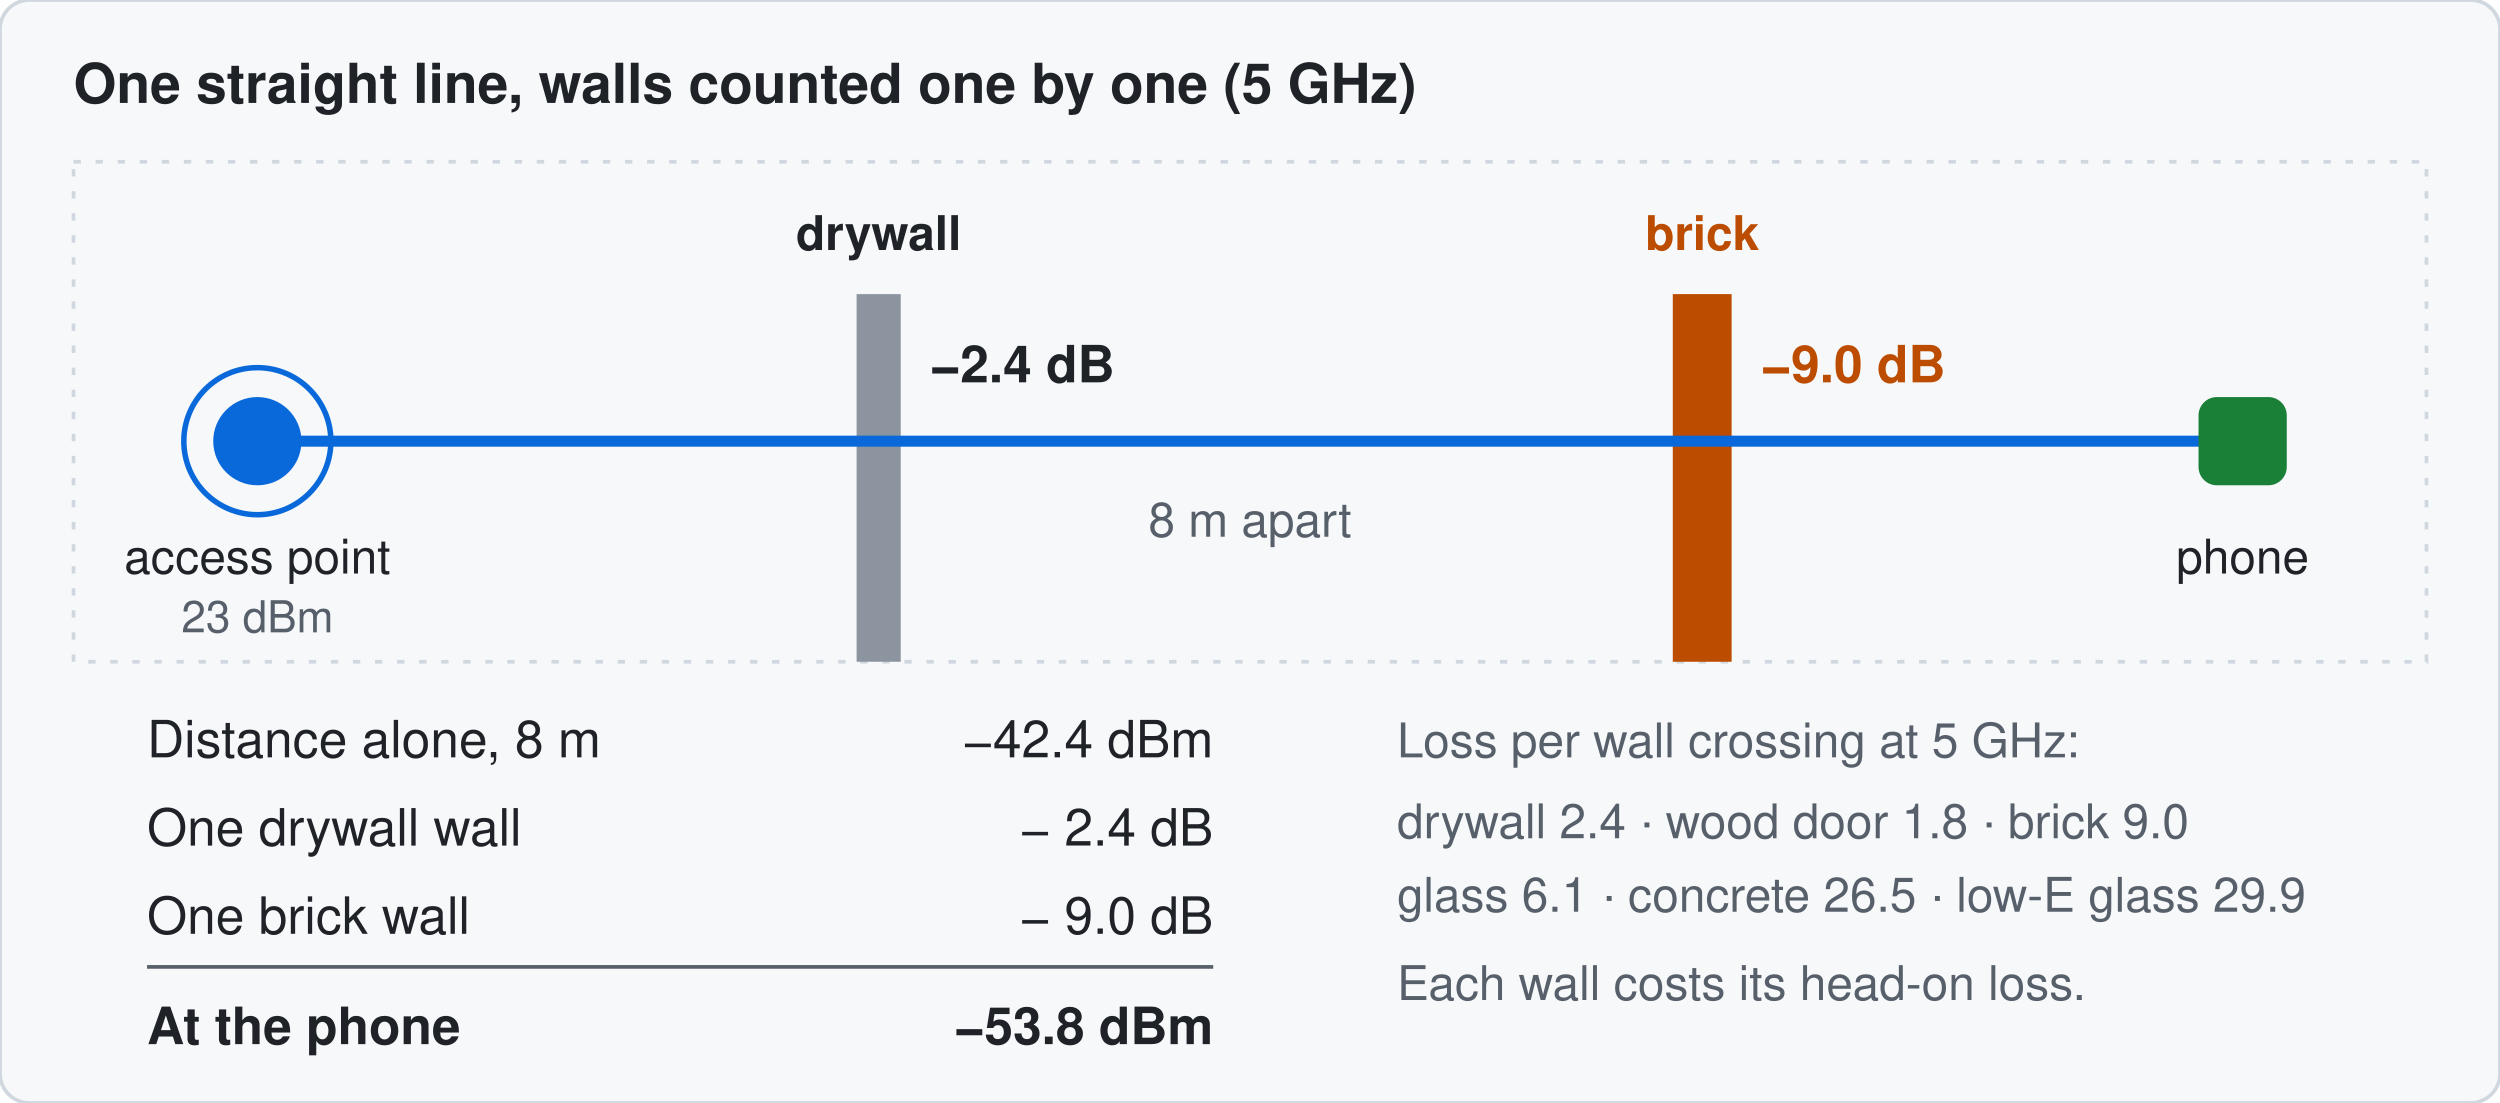
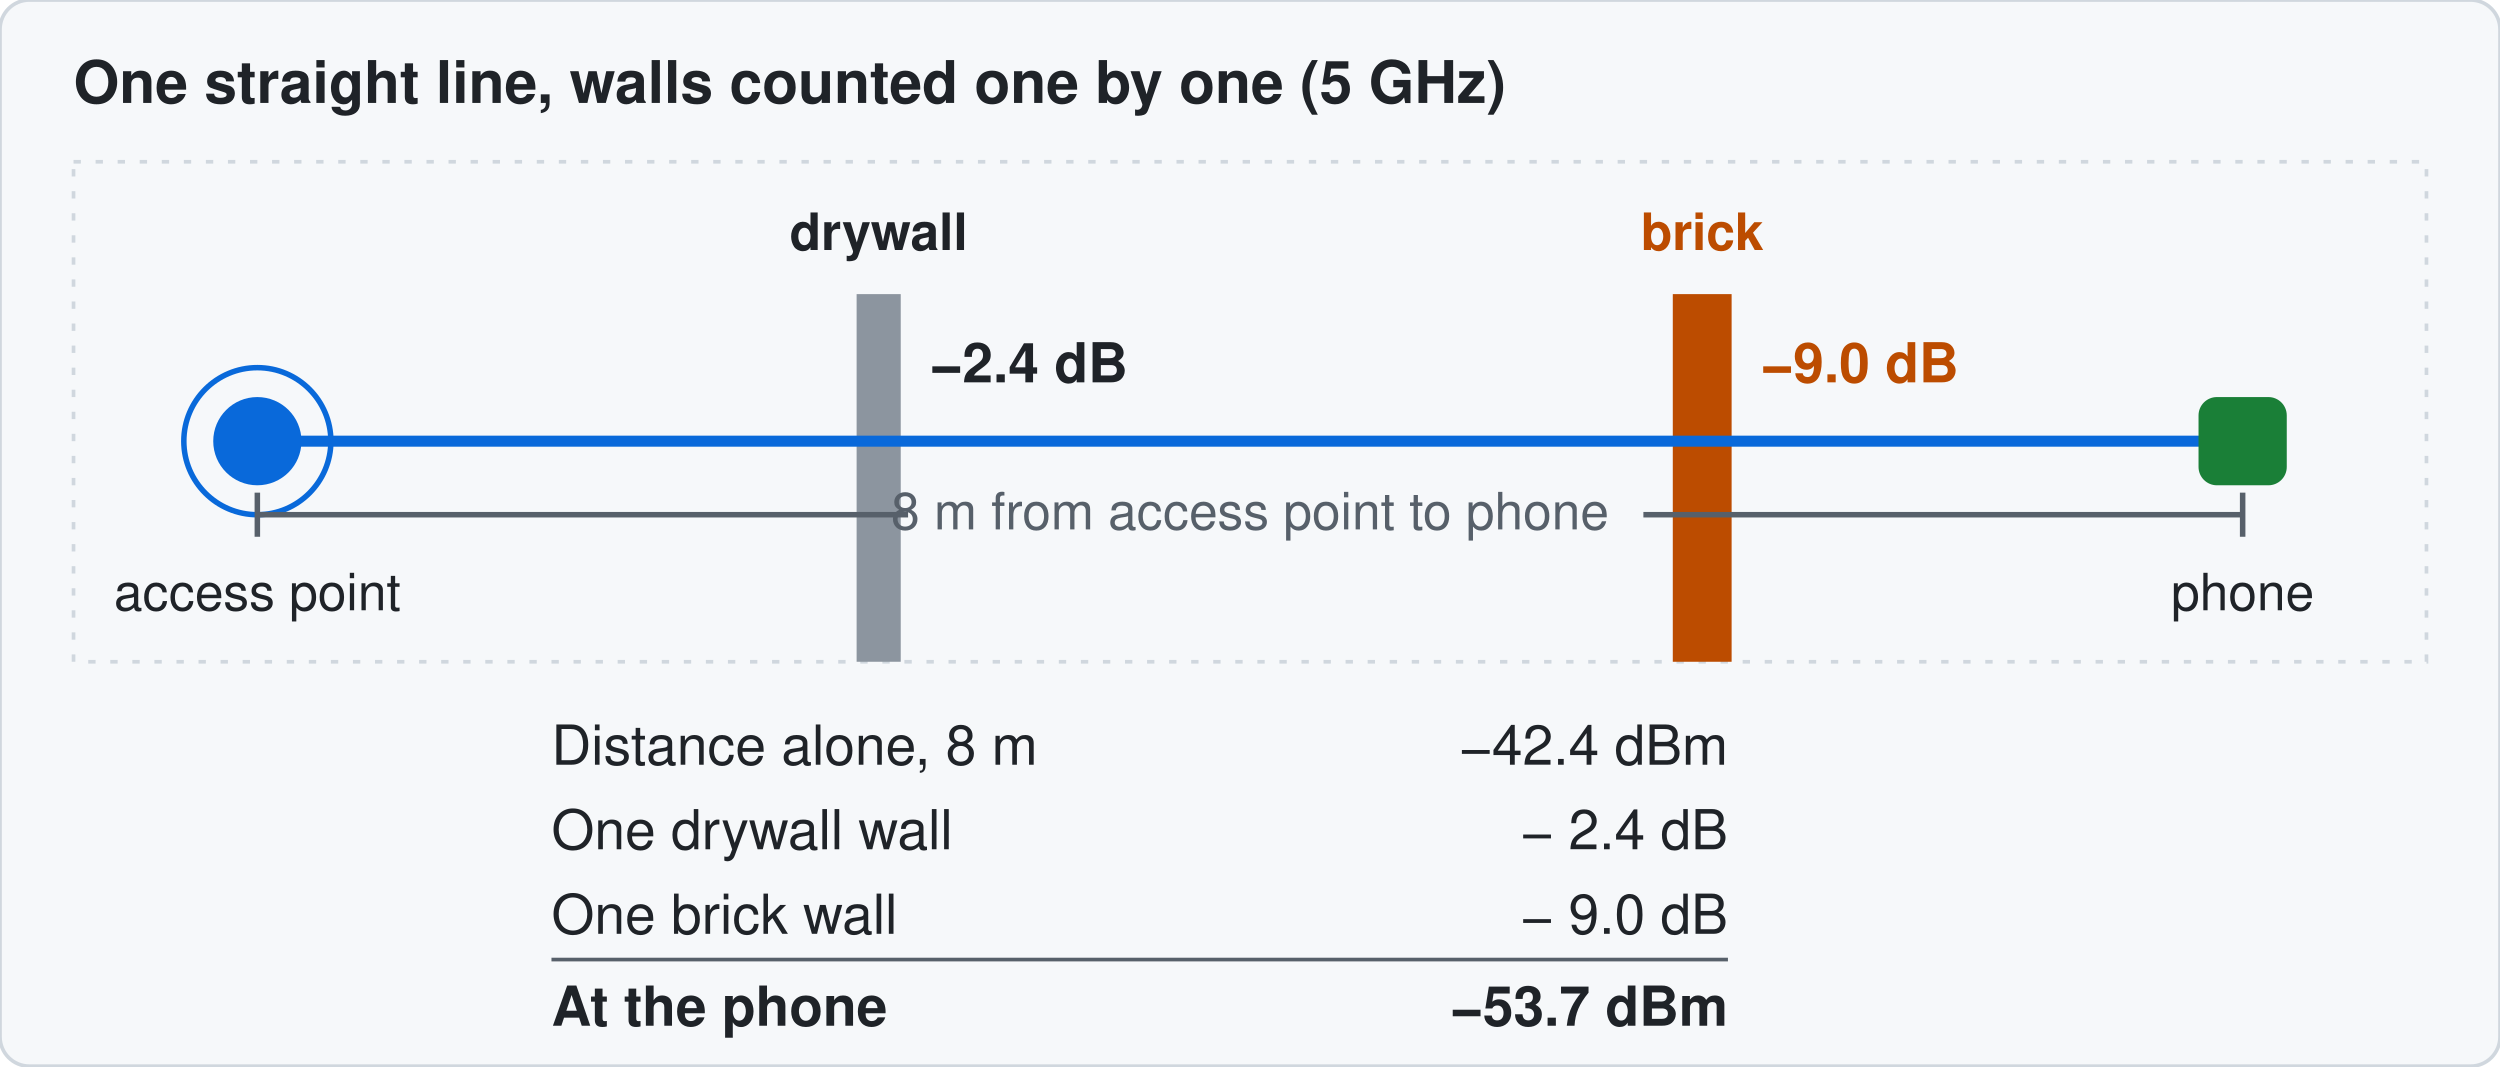
- <svg xmlns="http://www.w3.org/2000/svg" viewBox="0 0 680 300" width="680" height="300" font-family="system-ui, -apple-system, 'Segoe UI', Helvetica, Arial, sans-serif" font-size="14">
-   <rect width="680" height="300" rx="8" fill="#f6f8fa" stroke="#d0d7de" />
-   <text x="20" y="28" font-size="15" font-weight="600" fill="#1f2328">One straight line, walls counted one by one (5 GHz)</text>
+ <svg xmlns="http://www.w3.org/2000/svg" viewBox="0 0 680 290" width="680" height="290" font-family="system-ui, -apple-system, 'Segoe UI', Helvetica, Arial, sans-serif" font-size="15">
+   <rect width="680" height="290" rx="8" fill="#f6f8fa" stroke="#d0d7de" />
+   <text x="20" y="28" font-size="16" font-weight="600" fill="#1f2328">One straight line, walls counted one by one (5 GHz)</text>
  <rect x="20" y="44" width="640" height="136" fill="none" stroke="#d0d7de" stroke-dasharray="2 4" />
  <rect x="233" y="80" width="12" height="100" fill="#8c959f" />
  <rect x="455" y="80" width="16" height="100" fill="#bc4c00" />
  <line x1="70" y1="120" x2="610" y2="120" stroke="#0969da" stroke-width="3" />
  <circle cx="70" cy="120" r="12" fill="#0969da" />
  <circle cx="70" cy="120" r="20" fill="none" stroke="#0969da" stroke-width="1.5" />
  <rect x="598" y="108" width="24" height="24" rx="5" fill="#1a7f37" />
-   <g text-anchor="middle" fill="#1f2328" font-size="13">
-     <text x="70" y="156">access point</text>
-     <text x="70" y="172" fill="#57606a" font-size="12">23 dBm</text>
-     <text x="610" y="156">phone</text>
+   <g text-anchor="middle" fill="#1f2328" font-size="14">
+     <text x="70" y="166">access point</text>
+     <text x="610" y="166">phone</text>
    <text x="239" y="68" font-weight="600">drywall</text>
    <text x="463" y="68" font-weight="600" fill="#bc4c00">brick</text>
  </g>
-   <g font-size="14" font-weight="600">
+   <g font-size="15" font-weight="600">
    <text x="253" y="104" fill="#1f2328">−2.4 dB</text>
    <text x="479" y="104" fill="#bc4c00">−9.0 dB</text>
  </g>
-   <text x="340" y="146" text-anchor="middle" fill="#57606a" font-size="13">8 m apart</text>
-   <g font-size="14" fill="#1f2328">
-     <text x="40" y="206">Distance alone, 8 m</text>
-     <text x="330" y="206" text-anchor="end">−42.4 dBm</text>
-     <text x="40" y="230">One drywall wall</text>
-     <text x="330" y="230" text-anchor="end">− 2.4 dB</text>
-     <text x="40" y="254">One brick wall</text>
-     <text x="330" y="254" text-anchor="end">− 9.0 dB</text>
-     <line x1="40" y1="263" x2="330" y2="263" stroke="#57606a" />
-     <text x="40" y="284" font-weight="600">At the phone</text>
-     <text x="330" y="284" text-anchor="end" font-weight="600">−53.8 dBm</text>
+   <g stroke="#57606a" stroke-width="1.5">
+     <line x1="70" y1="140" x2="610" y2="140" stroke-dasharray="1 0" />
+     <line x1="70" y1="134" x2="70" y2="146" />
+     <line x1="610" y1="134" x2="610" y2="146" />
  </g>
-   <g font-size="13" fill="#57606a">
-     <text x="380" y="206">Loss per wall crossing at 5 GHz:</text>
-     <text x="380" y="228">drywall 2.4 · wood door 1.8 · brick 9.0</text>
-     <text x="380" y="248">glass 6.1 · concrete 26.5 · low-E glass 29.9</text>
-     <text x="380" y="272">Each wall costs its head-on loss.</text>
+   <rect x="247" y="128" width="200" height="20" fill="#f6f8fa" />
+   <text x="340" y="144" text-anchor="middle" fill="#57606a" font-size="14">8 m from access point to phone</text>
+   <g font-size="15" fill="#1f2328">
+     <text x="150" y="208">Distance alone, 8 m</text>
+     <text x="470" y="208" text-anchor="end">−42.4 dBm</text>
+     <text x="150" y="231">One drywall wall</text>
+     <text x="470" y="231" text-anchor="end">− 2.4 dB</text>
+     <text x="150" y="254">One brick wall</text>
+     <text x="470" y="254" text-anchor="end">− 9.0 dB</text>
+     <line x1="150" y1="261" x2="470" y2="261" stroke="#57606a" />
+     <text x="150" y="279" font-weight="600">At the phone</text>
+     <text x="470" y="279" text-anchor="end" font-weight="600">−53.7 dBm</text>
  </g>
</svg>
